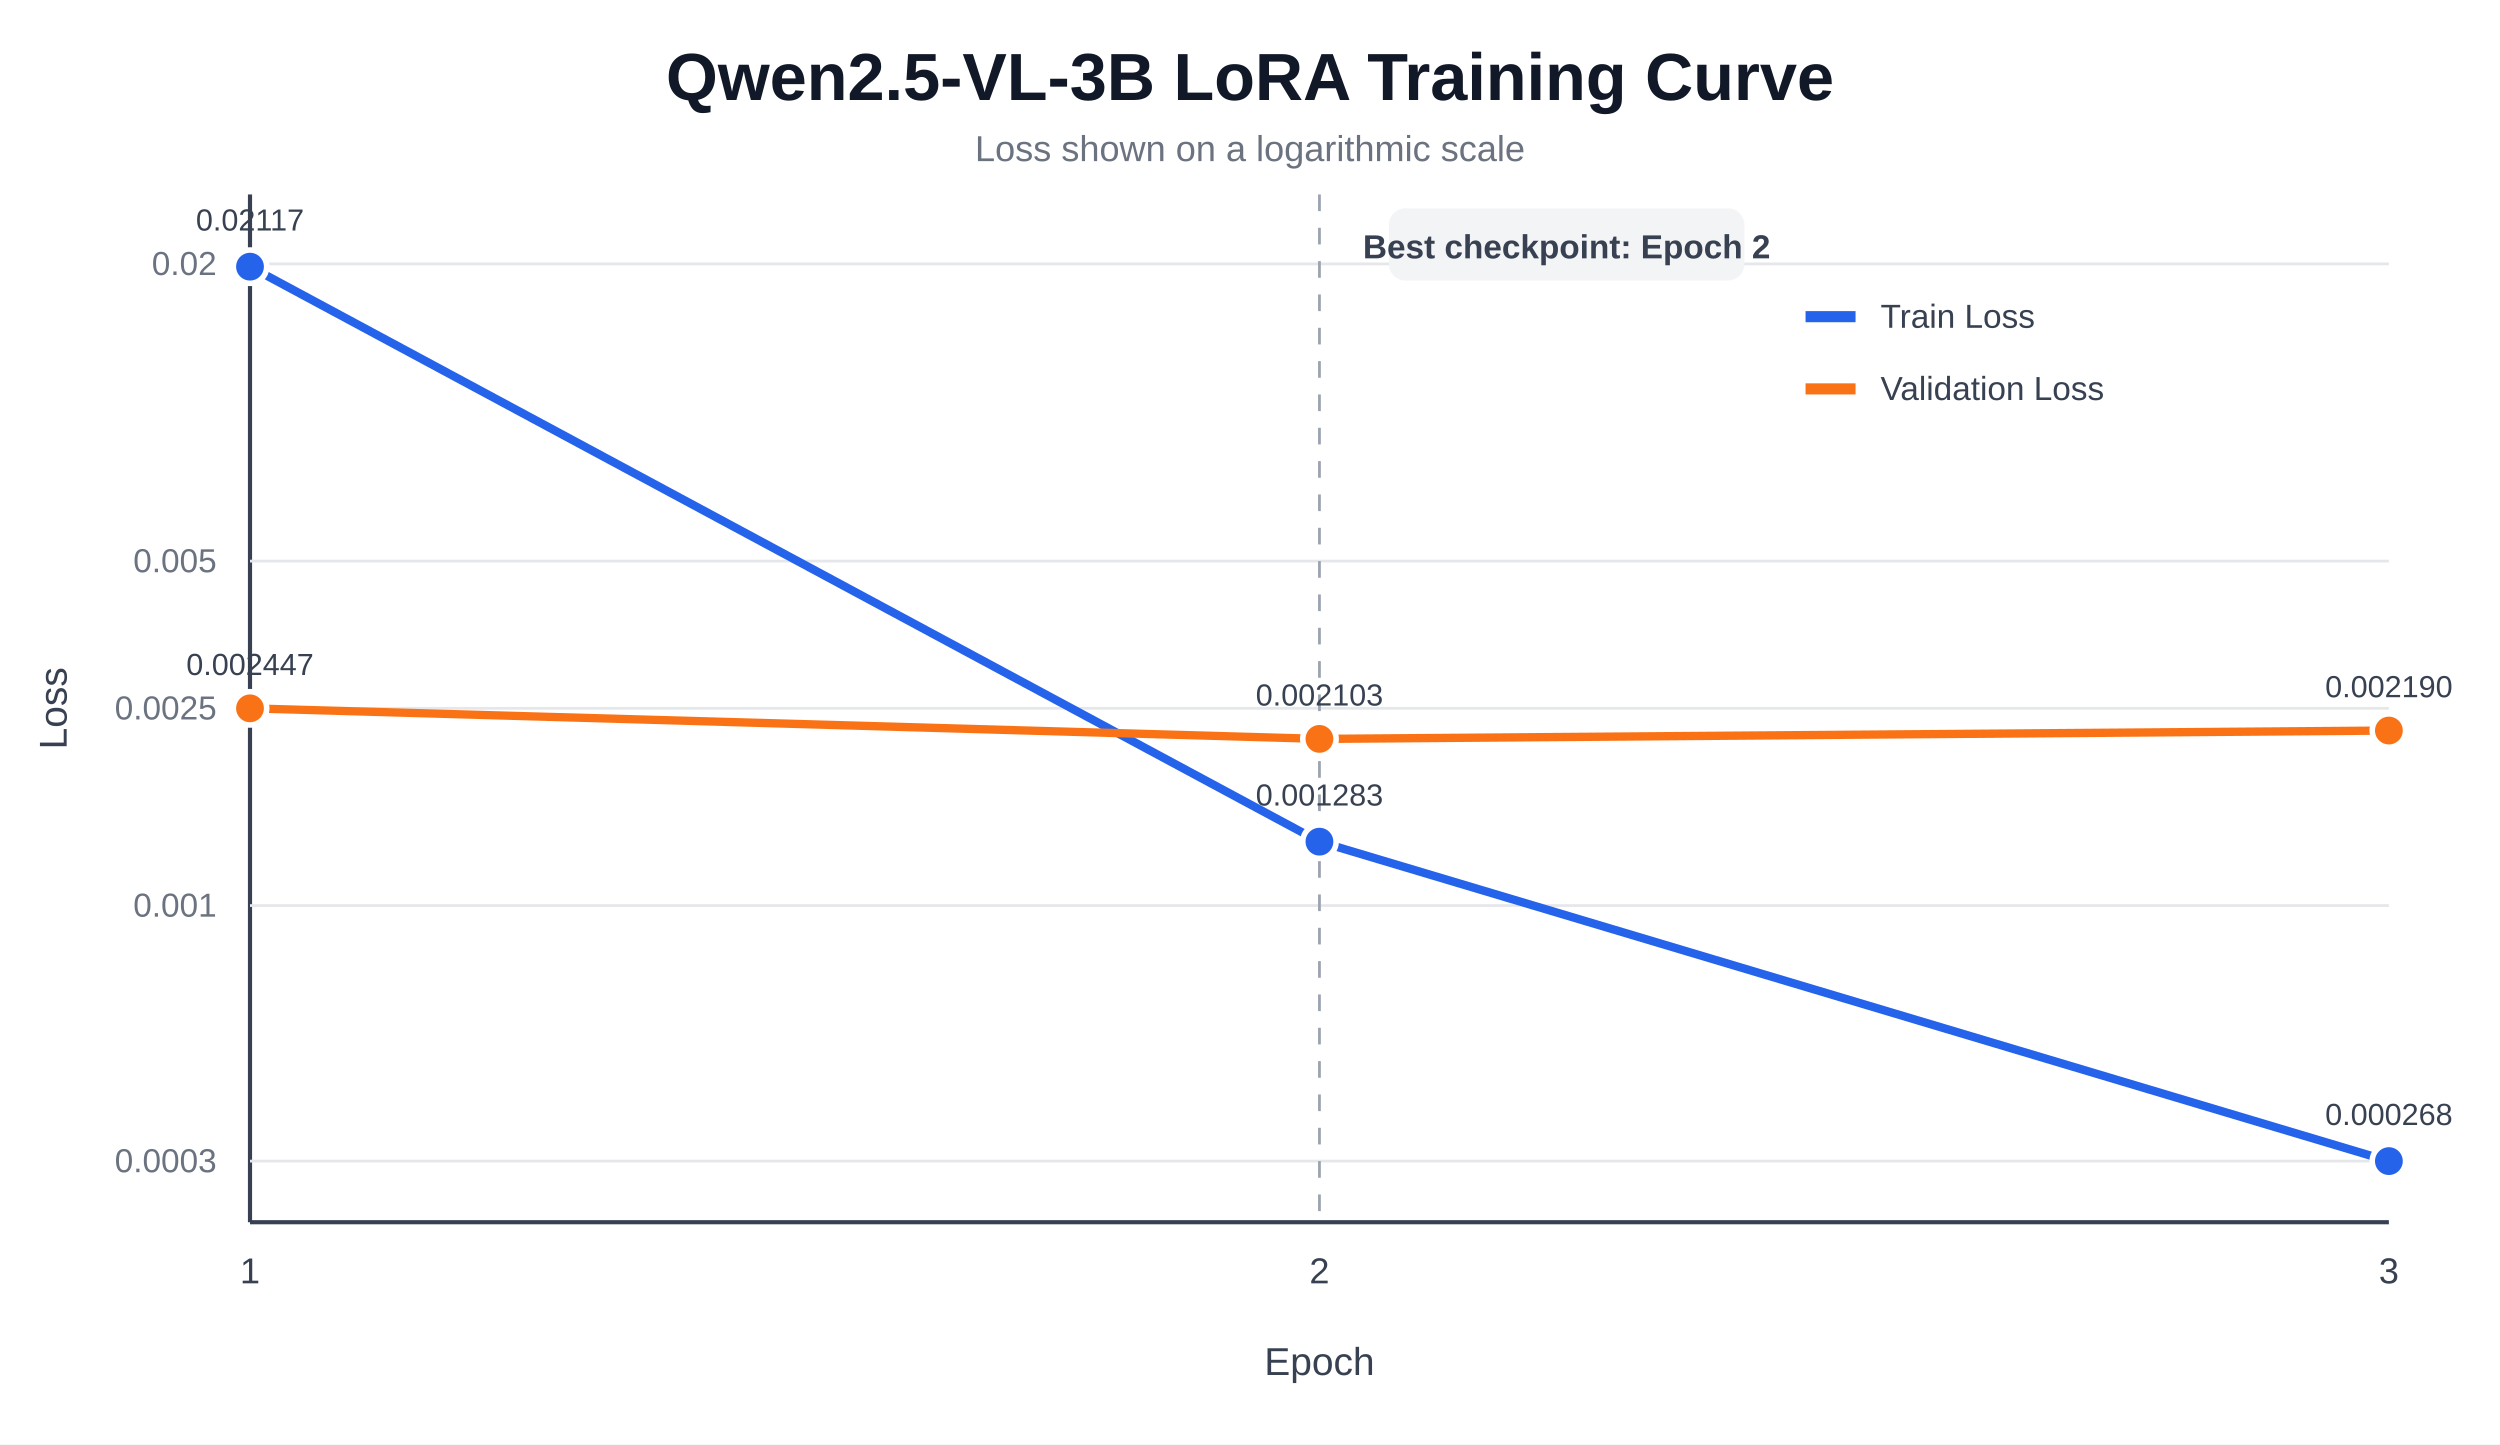
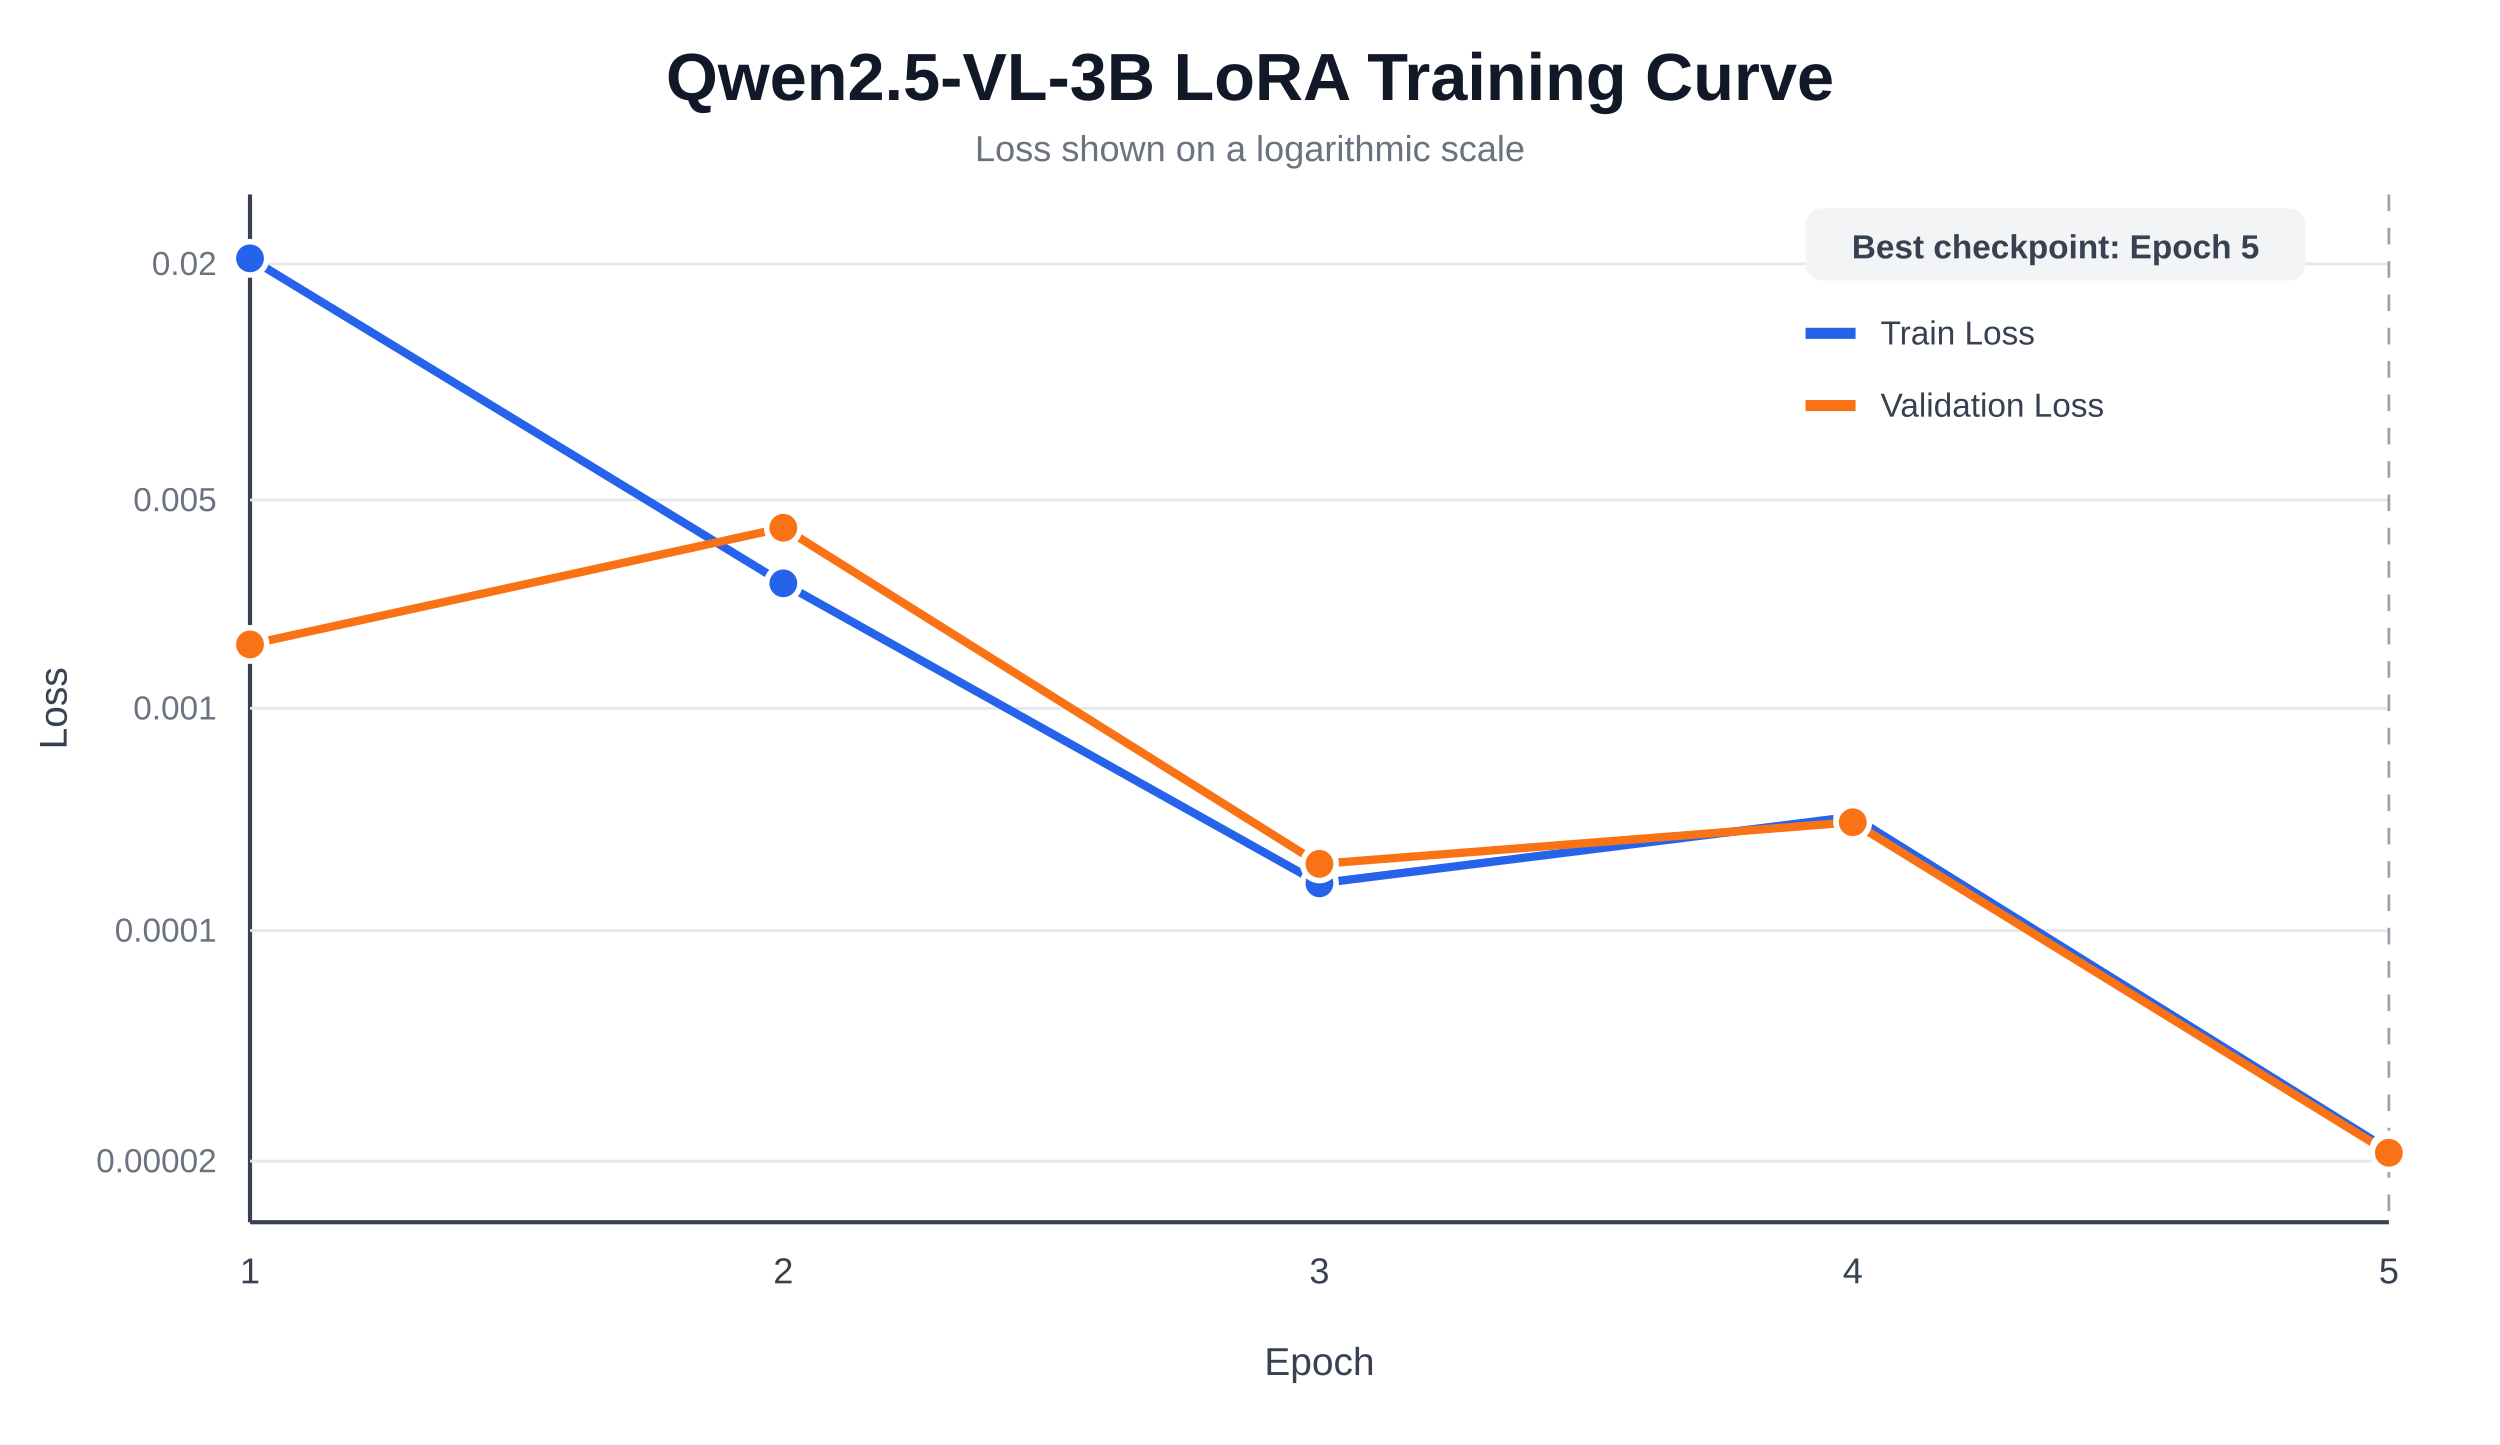
<svg xmlns="http://www.w3.org/2000/svg" width="900" height="520" viewBox="0 0 900 520" role="img" aria-labelledby="title desc">
  <rect width="900" height="520" fill="white" />
  <text x="450" y="36" text-anchor="middle" font-family="Arial, sans-serif" font-size="24" font-weight="700" fill="#111827">Qwen2.5-VL-3B LoRA Training Curve</text>
  <text x="450" y="58" text-anchor="middle" font-family="Arial, sans-serif" font-size="13" fill="#6b7280">Loss shown on a logarithmic scale</text>
  <line x1="90" y1="440" x2="860" y2="440" stroke="#374151" stroke-width="1.5" />
  <line x1="90" y1="70" x2="90" y2="440" stroke="#374151" stroke-width="1.5" />
  <g font-family="Arial, sans-serif" font-size="12" fill="#6b7280">
    <line x1="90" y1="95" x2="860" y2="95" stroke="#e5e7eb" />
    <text x="78" y="99" text-anchor="end">0.02</text>
-     <line x1="90" y1="202" x2="860" y2="202" stroke="#e5e7eb" />
-     <text x="78" y="206" text-anchor="end">0.005</text>
+     <line x1="90" y1="180" x2="860" y2="180" stroke="#e5e7eb" />
+     <text x="78" y="184" text-anchor="end">0.005</text>
    <line x1="90" y1="255" x2="860" y2="255" stroke="#e5e7eb" />
-     <text x="78" y="259" text-anchor="end">0.0025</text>
-     <line x1="90" y1="326" x2="860" y2="326" stroke="#e5e7eb" />
-     <text x="78" y="330" text-anchor="end">0.001</text>
+     <text x="78" y="259" text-anchor="end">0.001</text>
+     <line x1="90" y1="335" x2="860" y2="335" stroke="#e5e7eb" />
+     <text x="78" y="339" text-anchor="end">0.0001</text>
    <line x1="90" y1="418" x2="860" y2="418" stroke="#e5e7eb" />
-     <text x="78" y="422" text-anchor="end">0.0003</text>
+     <text x="78" y="422" text-anchor="end">0.00002</text>
  </g>
  <g font-family="Arial, sans-serif" font-size="13" fill="#374151">
    <text x="90" y="462" text-anchor="middle">1</text>
-     <text x="475" y="462" text-anchor="middle">2</text>
-     <text x="860" y="462" text-anchor="middle">3</text>
+     <text x="282" y="462" text-anchor="middle">2</text>
+     <text x="475" y="462" text-anchor="middle">3</text>
+     <text x="667" y="462" text-anchor="middle">4</text>
+     <text x="860" y="462" text-anchor="middle">5</text>
    <text x="475" y="495" text-anchor="middle" font-size="14">Epoch</text>
    <text x="24" y="255" text-anchor="middle" font-size="14" transform="rotate(-90 24 255)">Loss</text>
  </g>
-   <line x1="475" y1="70" x2="475" y2="440" stroke="#9ca3af" stroke-dasharray="6 6" />
-   <rect x="500" y="75" width="128" height="26" rx="6" fill="#f3f4f6" />
-   <text x="564" y="93" text-anchor="middle" font-family="Arial, sans-serif" font-size="12" font-weight="700" fill="#374151">Best checkpoint: Epoch 2</text>
-   <polyline points="90,96 475,303 860,418" fill="none" stroke="#2563eb" stroke-width="3" stroke-linecap="round" stroke-linejoin="round" />
-   <polyline points="90,255 475,266 860,263" fill="none" stroke="#f97316" stroke-width="3" stroke-linecap="round" stroke-linejoin="round" />
+   <line x1="860" y1="70" x2="860" y2="440" stroke="#9ca3af" stroke-dasharray="6 6" />
+   <rect x="650" y="75" width="180" height="26" rx="6" fill="#f3f4f6" />
+   <text x="740" y="93" text-anchor="middle" font-family="Arial, sans-serif" font-size="12" font-weight="700" fill="#374151">Best checkpoint: Epoch 5</text>
+   <polyline points="90,93 282,210 475,318 667,294 860,414" fill="none" stroke="#2563eb" stroke-width="3" stroke-linecap="round" stroke-linejoin="round" />
+   <polyline points="90,232 282,190 475,311 667,296 860,415" fill="none" stroke="#f97316" stroke-width="3" stroke-linecap="round" stroke-linejoin="round" />
  <g fill="#2563eb" stroke="white" stroke-width="2">
-     <circle cx="90" cy="96" r="6" />
-     <circle cx="475" cy="303" r="6" />
-     <circle cx="860" cy="418" r="6" />
+     <circle cx="90" cy="93" r="6" />
+     <circle cx="282" cy="210" r="6" />
+     <circle cx="475" cy="318" r="6" />
+     <circle cx="667" cy="294" r="6" />
+     <circle cx="860" cy="414" r="6" />
  </g>
  <g fill="#f97316" stroke="white" stroke-width="2">
-     <circle cx="90" cy="255" r="6" />
-     <circle cx="475" cy="266" r="6" />
-     <circle cx="860" cy="263" r="6" />
+     <circle cx="90" cy="232" r="6" />
+     <circle cx="282" cy="190" r="6" />
+     <circle cx="475" cy="311" r="6" />
+     <circle cx="667" cy="296" r="6" />
+     <circle cx="860" cy="415" r="6" />
  </g>
  <g font-family="Arial, sans-serif" font-size="12">
-     <rect x="650" y="112" width="18" height="4" fill="#2563eb" />
-     <text x="677" y="118" fill="#374151">Train Loss</text>
-     <rect x="650" y="138" width="18" height="4" fill="#f97316" />
-     <text x="677" y="144" fill="#374151">Validation Loss</text>
-   </g>
-   <g font-family="Arial, sans-serif" font-size="11" fill="#374151">
-     <text x="90" y="83" text-anchor="middle">0.02117</text>
-     <text x="475" y="290" text-anchor="middle">0.001283</text>
-     <text x="860" y="405" text-anchor="middle">0.000268</text>
-     <text x="90" y="243" text-anchor="middle">0.002447</text>
-     <text x="475" y="254" text-anchor="middle">0.002103</text>
-     <text x="860" y="251" text-anchor="middle">0.002190</text>
+     <rect x="650" y="118" width="18" height="4" fill="#2563eb" />
+     <text x="677" y="124" fill="#374151">Train Loss</text>
+     <rect x="650" y="144" width="18" height="4" fill="#f97316" />
+     <text x="677" y="150" fill="#374151">Validation Loss</text>
  </g>
</svg>
